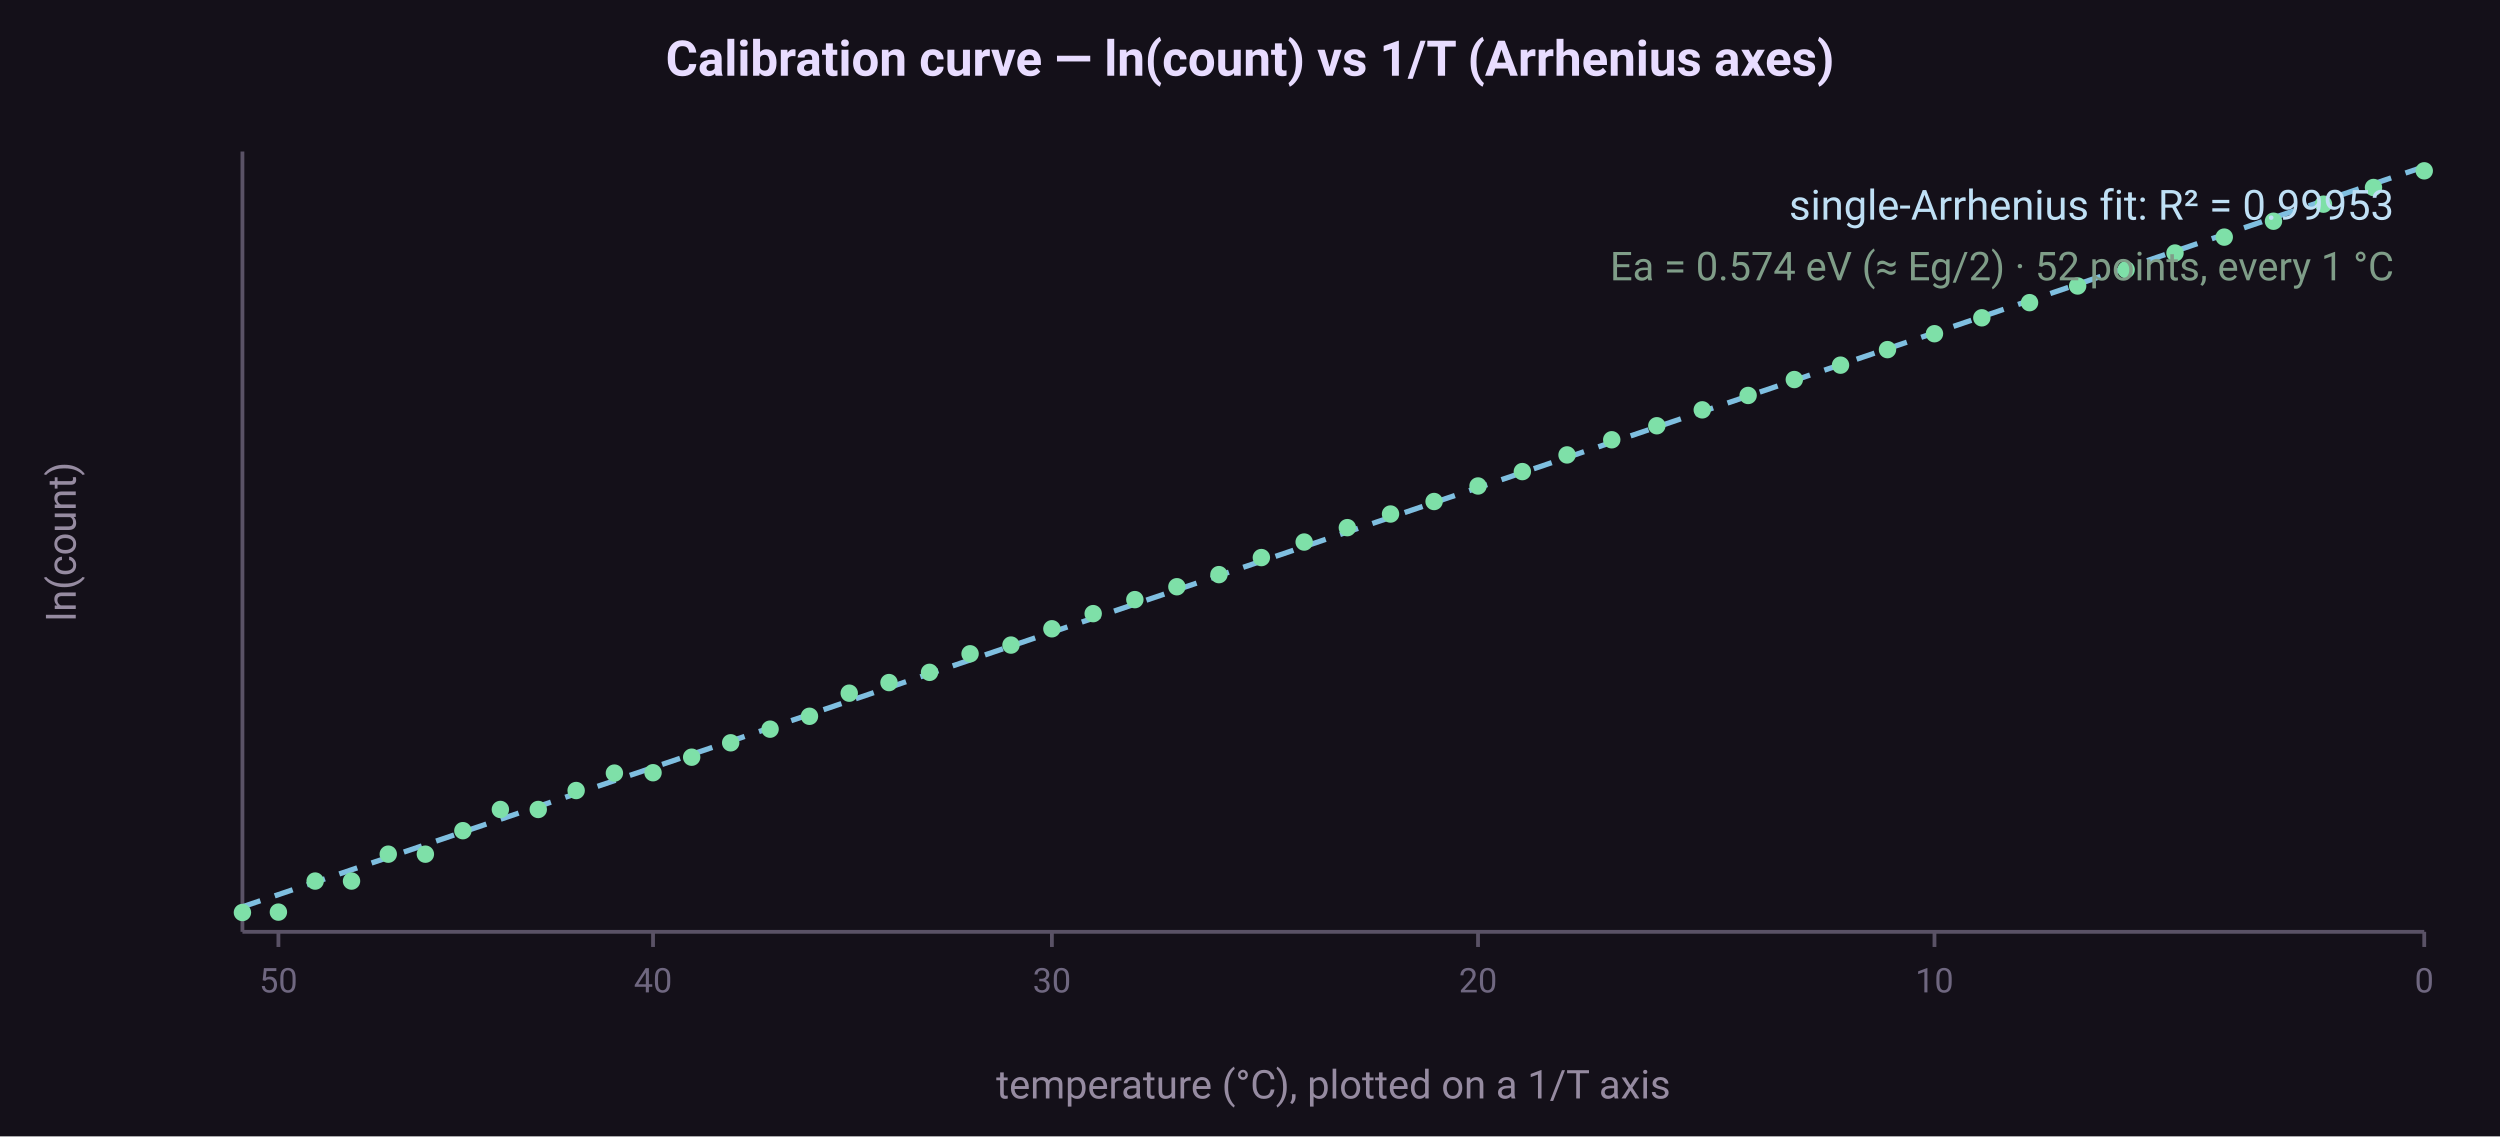
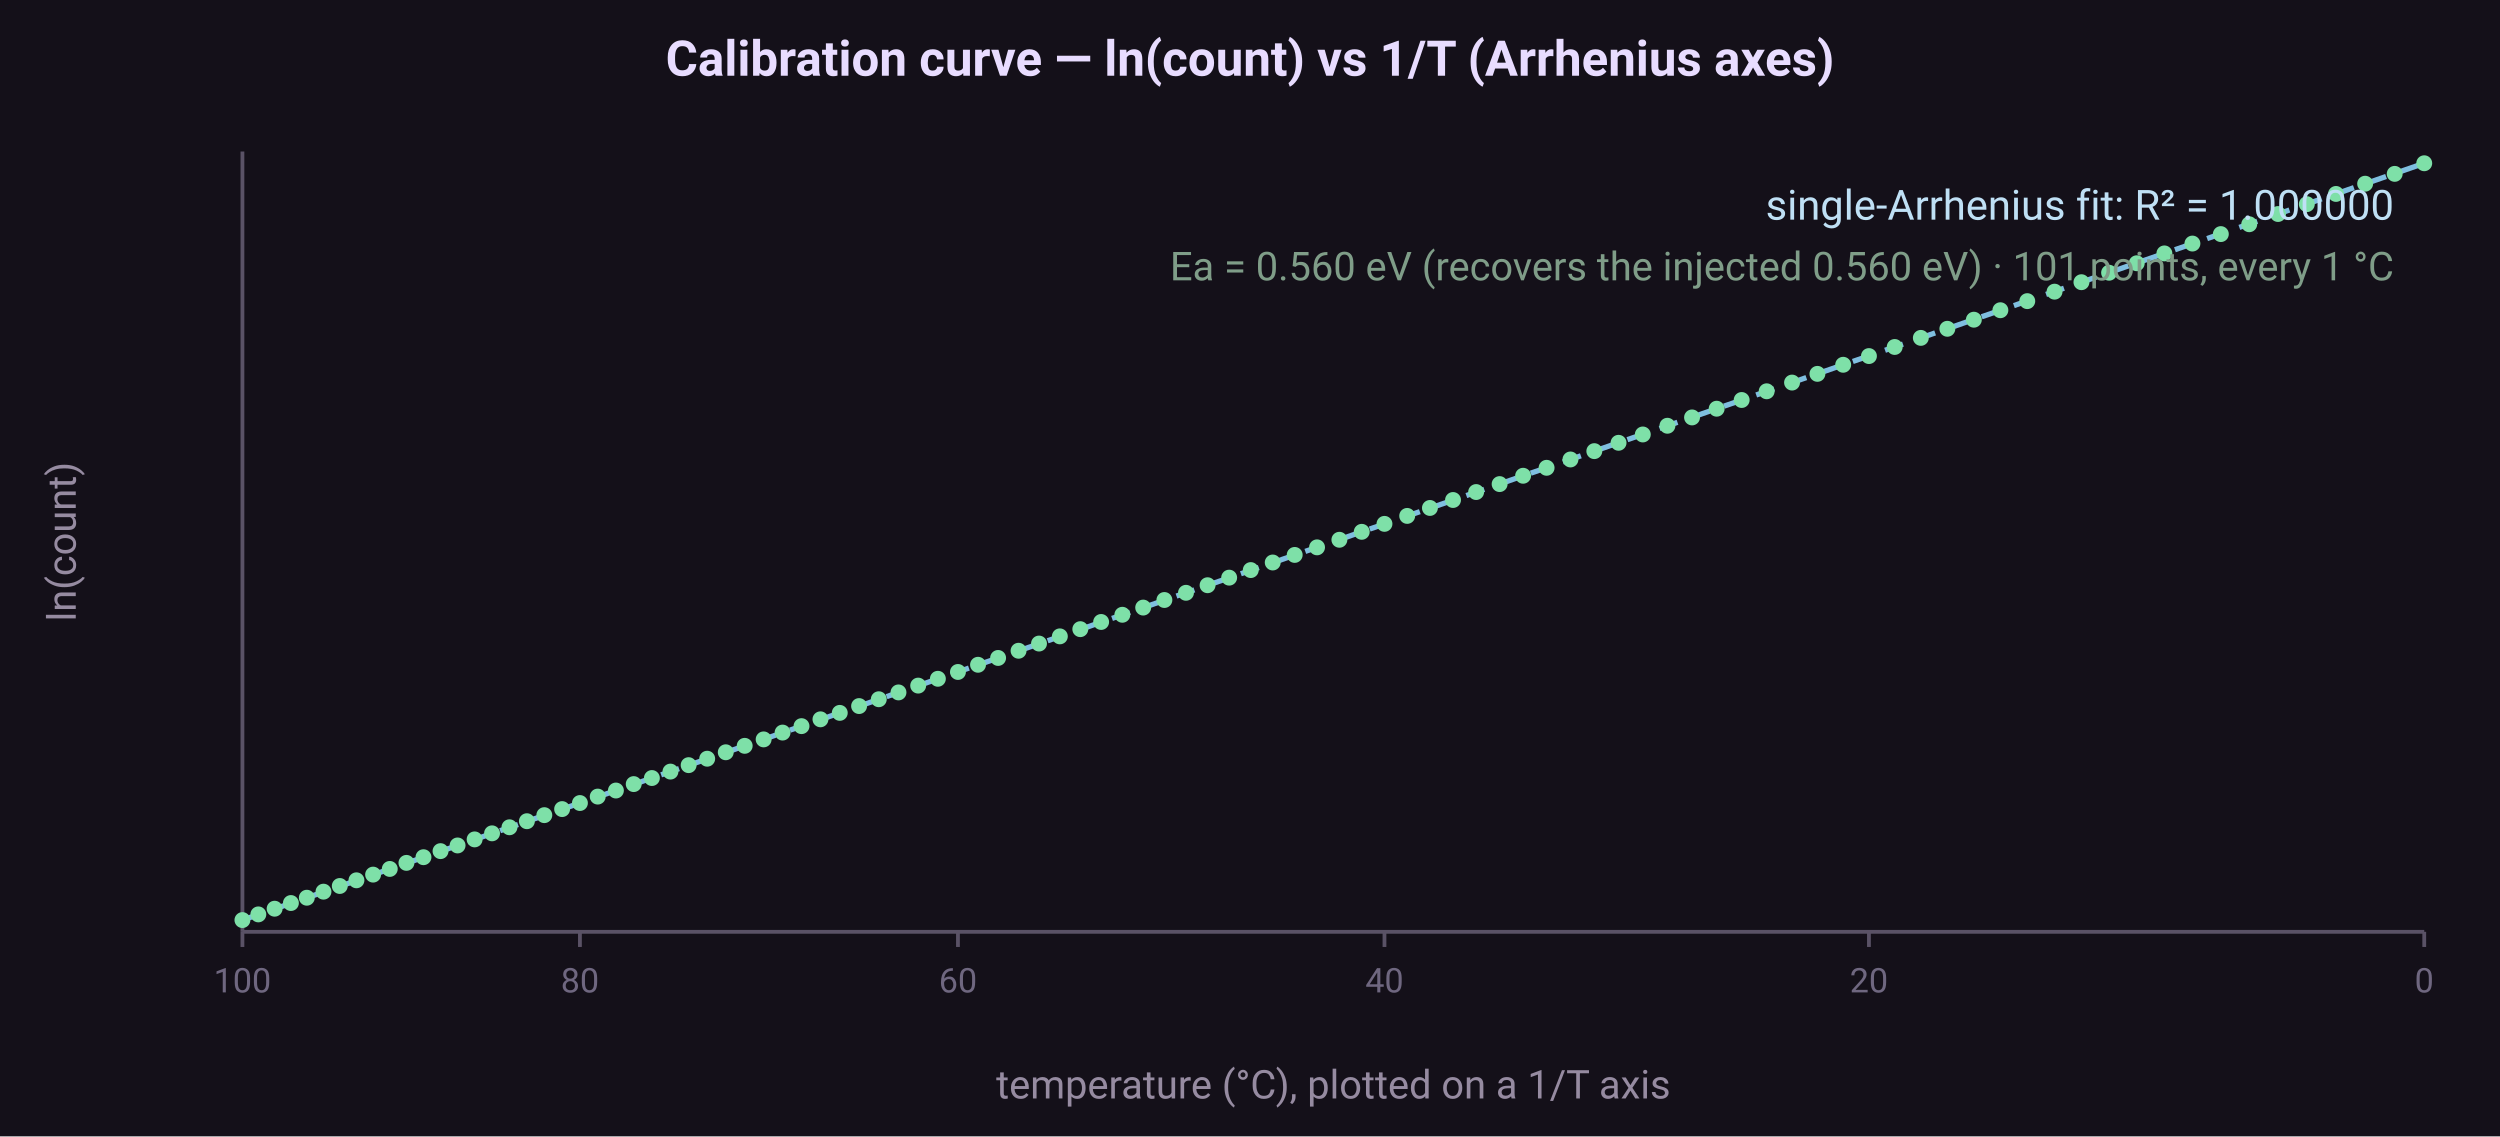
<svg xmlns="http://www.w3.org/2000/svg" viewBox="0 0 660 300" font-family="Segoe UI,Roboto,sans-serif">
  <rect width="660" height="300" fill="#141019" />
  <text x="330.0" y="20" fill="#e8dcff" font-size="13" font-weight="700" text-anchor="middle">Calibration curve — ln(count) vs 1/T (Arrhenius axes)</text>
  <line x1="64" y1="246" x2="640" y2="246" stroke="#5a5266" />
  <line x1="64" y1="40" x2="64" y2="246" stroke="#5a5266" />
  <text x="352.0" y="290" fill="#968ba1" font-size="10.5" text-anchor="middle">temperature (°C), plotted on a 1/T axis</text>
  <text x="20" y="143.0" fill="#968ba1" font-size="10.5" text-anchor="middle" transform="rotate(-90 20 143.0)">ln(count)</text>
  <line x1="640.0" y1="246" x2="640.0" y2="250" stroke="#5a5266" />
  <text x="640.0" y="262" fill="#6f6780" font-size="9" text-anchor="middle">0</text>
-   <line x1="510.7" y1="246" x2="510.7" y2="250" stroke="#5a5266" />
-   <text x="510.7" y="262" fill="#6f6780" font-size="9" text-anchor="middle">10</text>
-   <line x1="390.2" y1="246" x2="390.2" y2="250" stroke="#5a5266" />
-   <text x="390.2" y="262" fill="#6f6780" font-size="9" text-anchor="middle">20</text>
-   <line x1="277.7" y1="246" x2="277.7" y2="250" stroke="#5a5266" />
-   <text x="277.7" y="262" fill="#6f6780" font-size="9" text-anchor="middle">30</text>
-   <line x1="172.4" y1="246" x2="172.4" y2="250" stroke="#5a5266" />
-   <text x="172.4" y="262" fill="#6f6780" font-size="9" text-anchor="middle">40</text>
-   <line x1="73.5" y1="246" x2="73.5" y2="250" stroke="#5a5266" />
-   <text x="73.5" y="262" fill="#6f6780" font-size="9" text-anchor="middle">50</text>
-   <line x1="64" y1="239.4" x2="640" y2="44.0" stroke="#7fbfe0" stroke-width="1.4" stroke-dasharray="5 4" />
-   <circle cx="640.0" cy="45.1" r="2.3" fill="#7ee0a8" />
-   <circle cx="626.6" cy="49.5" r="2.3" fill="#7ee0a8" />
-   <circle cx="613.4" cy="53.9" r="2.3" fill="#7ee0a8" />
-   <circle cx="600.2" cy="58.4" r="2.3" fill="#7ee0a8" />
-   <circle cx="587.2" cy="62.6" r="2.3" fill="#7ee0a8" />
-   <circle cx="574.2" cy="66.8" r="2.3" fill="#7ee0a8" />
-   <circle cx="561.3" cy="71.2" r="2.3" fill="#7ee0a8" />
-   <circle cx="548.5" cy="75.5" r="2.3" fill="#7ee0a8" />
-   <circle cx="535.8" cy="79.9" r="2.3" fill="#7ee0a8" />
-   <circle cx="523.2" cy="83.9" r="2.3" fill="#7ee0a8" />
-   <circle cx="510.7" cy="88.1" r="2.3" fill="#7ee0a8" />
-   <circle cx="498.3" cy="92.3" r="2.3" fill="#7ee0a8" />
-   <circle cx="485.9" cy="96.4" r="2.3" fill="#7ee0a8" />
-   <circle cx="473.7" cy="100.2" r="2.3" fill="#7ee0a8" />
-   <circle cx="461.5" cy="104.4" r="2.3" fill="#7ee0a8" />
-   <circle cx="449.4" cy="108.2" r="2.3" fill="#7ee0a8" />
-   <circle cx="437.4" cy="112.4" r="2.3" fill="#7ee0a8" />
-   <circle cx="425.5" cy="116.1" r="2.3" fill="#7ee0a8" />
-   <circle cx="413.7" cy="120.1" r="2.3" fill="#7ee0a8" />
-   <circle cx="401.9" cy="124.5" r="2.3" fill="#7ee0a8" />
-   <circle cx="390.2" cy="128.3" r="2.3" fill="#7ee0a8" />
-   <circle cx="378.6" cy="132.4" r="2.3" fill="#7ee0a8" />
-   <circle cx="367.1" cy="135.7" r="2.3" fill="#7ee0a8" />
-   <circle cx="355.7" cy="139.3" r="2.3" fill="#7ee0a8" />
-   <circle cx="344.3" cy="143.1" r="2.3" fill="#7ee0a8" />
-   <circle cx="333.0" cy="147.2" r="2.3" fill="#7ee0a8" />
-   <circle cx="321.8" cy="151.7" r="2.3" fill="#7ee0a8" />
-   <circle cx="310.7" cy="154.9" r="2.3" fill="#7ee0a8" />
-   <circle cx="299.6" cy="158.3" r="2.3" fill="#7ee0a8" />
-   <circle cx="288.6" cy="162.0" r="2.3" fill="#7ee0a8" />
-   <circle cx="277.7" cy="166.0" r="2.3" fill="#7ee0a8" />
-   <circle cx="266.9" cy="170.3" r="2.3" fill="#7ee0a8" />
-   <circle cx="256.1" cy="172.6" r="2.3" fill="#7ee0a8" />
-   <circle cx="245.4" cy="177.5" r="2.3" fill="#7ee0a8" />
-   <circle cx="234.7" cy="180.2" r="2.3" fill="#7ee0a8" />
-   <circle cx="224.2" cy="183.0" r="2.3" fill="#7ee0a8" />
-   <circle cx="213.7" cy="189.1" r="2.3" fill="#7ee0a8" />
-   <circle cx="203.3" cy="192.5" r="2.3" fill="#7ee0a8" />
-   <circle cx="192.9" cy="196.1" r="2.3" fill="#7ee0a8" />
-   <circle cx="182.6" cy="199.9" r="2.3" fill="#7ee0a8" />
-   <circle cx="172.4" cy="204.0" r="2.3" fill="#7ee0a8" />
-   <circle cx="162.2" cy="204.1" r="2.3" fill="#7ee0a8" />
-   <circle cx="152.1" cy="208.7" r="2.3" fill="#7ee0a8" />
-   <circle cx="142.1" cy="213.7" r="2.3" fill="#7ee0a8" />
-   <circle cx="132.1" cy="213.7" r="2.3" fill="#7ee0a8" />
-   <circle cx="122.2" cy="219.3" r="2.3" fill="#7ee0a8" />
-   <circle cx="112.3" cy="225.5" r="2.3" fill="#7ee0a8" />
-   <circle cx="102.5" cy="225.5" r="2.3" fill="#7ee0a8" />
-   <circle cx="92.8" cy="232.6" r="2.3" fill="#7ee0a8" />
-   <circle cx="83.2" cy="232.6" r="2.3" fill="#7ee0a8" />
-   <circle cx="73.5" cy="240.8" r="2.3" fill="#7ee0a8" />
-   <circle cx="64.0" cy="240.9" r="2.3" fill="#7ee0a8" />
-   <text x="632" y="58" fill="#bfe0f5" font-size="11" text-anchor="end">single-Arrhenius fit: R² = 0.99953</text>
-   <text x="632" y="74" fill="#7f9d88" font-size="10.5" text-anchor="end">Ea = 0.574 eV (≈ Eg/2) · 52 points, every 1 °C</text>
+   <line x1="493.4" y1="246" x2="493.4" y2="250" stroke="#5a5266" />
+   <text x="493.4" y="262" fill="#6f6780" font-size="9" text-anchor="middle">20</text>
+   <line x1="365.5" y1="246" x2="365.5" y2="250" stroke="#5a5266" />
+   <text x="365.5" y="262" fill="#6f6780" font-size="9" text-anchor="middle">40</text>
+   <line x1="252.9" y1="246" x2="252.9" y2="250" stroke="#5a5266" />
+   <text x="252.9" y="262" fill="#6f6780" font-size="9" text-anchor="middle">60</text>
+   <line x1="153.1" y1="246" x2="153.1" y2="250" stroke="#5a5266" />
+   <text x="153.1" y="262" fill="#6f6780" font-size="9" text-anchor="middle">80</text>
+   <line x1="64.0" y1="246" x2="64.0" y2="250" stroke="#5a5266" />
+   <text x="64.0" y="262" fill="#6f6780" font-size="9" text-anchor="middle">100</text>
+   <line x1="64" y1="242.9" x2="640" y2="43.1" stroke="#7fbfe0" stroke-width="1.4" stroke-dasharray="5 4" />
+   <circle cx="640.0" cy="43.1" r="2.1" fill="#7ee0a8" />
+   <circle cx="632.2" cy="45.9" r="2.1" fill="#7ee0a8" />
+   <circle cx="624.4" cy="48.5" r="2.1" fill="#7ee0a8" />
+   <circle cx="616.7" cy="51.2" r="2.1" fill="#7ee0a8" />
+   <circle cx="609.0" cy="53.9" r="2.1" fill="#7ee0a8" />
+   <circle cx="601.4" cy="56.5" r="2.1" fill="#7ee0a8" />
+   <circle cx="593.8" cy="59.2" r="2.1" fill="#7ee0a8" />
+   <circle cx="586.3" cy="61.8" r="2.1" fill="#7ee0a8" />
+   <circle cx="578.8" cy="64.3" r="2.1" fill="#7ee0a8" />
+   <circle cx="571.4" cy="66.9" r="2.1" fill="#7ee0a8" />
+   <circle cx="564.1" cy="69.5" r="2.1" fill="#7ee0a8" />
+   <circle cx="556.8" cy="72.0" r="2.1" fill="#7ee0a8" />
+   <circle cx="549.5" cy="74.5" r="2.1" fill="#7ee0a8" />
+   <circle cx="542.4" cy="77.0" r="2.1" fill="#7ee0a8" />
+   <circle cx="535.2" cy="79.5" r="2.1" fill="#7ee0a8" />
+   <circle cx="528.1" cy="81.9" r="2.1" fill="#7ee0a8" />
+   <circle cx="521.1" cy="84.4" r="2.1" fill="#7ee0a8" />
+   <circle cx="514.1" cy="86.8" r="2.1" fill="#7ee0a8" />
+   <circle cx="507.1" cy="89.2" r="2.1" fill="#7ee0a8" />
+   <circle cx="500.2" cy="91.6" r="2.1" fill="#7ee0a8" />
+   <circle cx="493.4" cy="94.0" r="2.1" fill="#7ee0a8" />
+   <circle cx="486.6" cy="96.3" r="2.1" fill="#7ee0a8" />
+   <circle cx="479.8" cy="98.7" r="2.1" fill="#7ee0a8" />
+   <circle cx="473.1" cy="101.0" r="2.1" fill="#7ee0a8" />
+   <circle cx="466.4" cy="103.3" r="2.1" fill="#7ee0a8" />
+   <circle cx="459.8" cy="105.6" r="2.1" fill="#7ee0a8" />
+   <circle cx="453.2" cy="107.9" r="2.1" fill="#7ee0a8" />
+   <circle cx="446.7" cy="110.2" r="2.1" fill="#7ee0a8" />
+   <circle cx="440.2" cy="112.4" r="2.1" fill="#7ee0a8" />
+   <circle cx="433.7" cy="114.7" r="2.1" fill="#7ee0a8" />
+   <circle cx="427.3" cy="116.9" r="2.1" fill="#7ee0a8" />
+   <circle cx="420.9" cy="119.1" r="2.1" fill="#7ee0a8" />
+   <circle cx="414.6" cy="121.3" r="2.1" fill="#7ee0a8" />
+   <circle cx="408.3" cy="123.5" r="2.1" fill="#7ee0a8" />
+   <circle cx="402.1" cy="125.6" r="2.1" fill="#7ee0a8" />
+   <circle cx="395.9" cy="127.8" r="2.1" fill="#7ee0a8" />
+   <circle cx="389.7" cy="129.9" r="2.1" fill="#7ee0a8" />
+   <circle cx="383.6" cy="132.0" r="2.1" fill="#7ee0a8" />
+   <circle cx="377.5" cy="134.1" r="2.1" fill="#7ee0a8" />
+   <circle cx="371.5" cy="136.2" r="2.1" fill="#7ee0a8" />
+   <circle cx="365.5" cy="138.3" r="2.1" fill="#7ee0a8" />
+   <circle cx="359.5" cy="140.4" r="2.1" fill="#7ee0a8" />
+   <circle cx="353.6" cy="142.5" r="2.1" fill="#7ee0a8" />
+   <circle cx="347.7" cy="144.5" r="2.1" fill="#7ee0a8" />
+   <circle cx="341.8" cy="146.5" r="2.1" fill="#7ee0a8" />
+   <circle cx="336.0" cy="148.5" r="2.1" fill="#7ee0a8" />
+   <circle cx="330.2" cy="150.5" r="2.1" fill="#7ee0a8" />
+   <circle cx="324.5" cy="152.5" r="2.1" fill="#7ee0a8" />
+   <circle cx="318.8" cy="154.5" r="2.1" fill="#7ee0a8" />
+   <circle cx="313.1" cy="156.5" r="2.1" fill="#7ee0a8" />
+   <circle cx="307.4" cy="158.4" r="2.1" fill="#7ee0a8" />
+   <circle cx="301.8" cy="160.4" r="2.1" fill="#7ee0a8" />
+   <circle cx="296.3" cy="162.3" r="2.1" fill="#7ee0a8" />
+   <circle cx="290.7" cy="164.2" r="2.1" fill="#7ee0a8" />
+   <circle cx="285.2" cy="166.1" r="2.1" fill="#7ee0a8" />
+   <circle cx="279.8" cy="168.0" r="2.1" fill="#7ee0a8" />
+   <circle cx="274.3" cy="169.9" r="2.1" fill="#7ee0a8" />
+   <circle cx="268.9" cy="171.8" r="2.1" fill="#7ee0a8" />
+   <circle cx="263.5" cy="173.7" r="2.1" fill="#7ee0a8" />
+   <circle cx="258.2" cy="175.5" r="2.1" fill="#7ee0a8" />
+   <circle cx="252.9" cy="177.4" r="2.1" fill="#7ee0a8" />
+   <circle cx="247.6" cy="179.2" r="2.1" fill="#7ee0a8" />
+   <circle cx="242.4" cy="181.0" r="2.1" fill="#7ee0a8" />
+   <circle cx="237.2" cy="182.8" r="2.1" fill="#7ee0a8" />
+   <circle cx="232.0" cy="184.6" r="2.1" fill="#7ee0a8" />
+   <circle cx="226.8" cy="186.4" r="2.1" fill="#7ee0a8" />
+   <circle cx="221.7" cy="188.2" r="2.1" fill="#7ee0a8" />
+   <circle cx="216.6" cy="189.9" r="2.1" fill="#7ee0a8" />
+   <circle cx="211.6" cy="191.7" r="2.1" fill="#7ee0a8" />
+   <circle cx="206.6" cy="193.4" r="2.1" fill="#7ee0a8" />
+   <circle cx="201.6" cy="195.2" r="2.1" fill="#7ee0a8" />
+   <circle cx="196.6" cy="196.9" r="2.1" fill="#7ee0a8" />
+   <circle cx="191.6" cy="198.6" r="2.1" fill="#7ee0a8" />
+   <circle cx="186.7" cy="200.3" r="2.1" fill="#7ee0a8" />
+   <circle cx="181.8" cy="202.0" r="2.1" fill="#7ee0a8" />
+   <circle cx="177.0" cy="203.7" r="2.1" fill="#7ee0a8" />
+   <circle cx="172.1" cy="205.4" r="2.1" fill="#7ee0a8" />
+   <circle cx="167.3" cy="207.0" r="2.1" fill="#7ee0a8" />
+   <circle cx="162.6" cy="208.7" r="2.1" fill="#7ee0a8" />
+   <circle cx="157.8" cy="210.3" r="2.1" fill="#7ee0a8" />
+   <circle cx="153.1" cy="212.0" r="2.1" fill="#7ee0a8" />
+   <circle cx="148.4" cy="213.6" r="2.1" fill="#7ee0a8" />
+   <circle cx="143.7" cy="215.2" r="2.1" fill="#7ee0a8" />
+   <circle cx="139.1" cy="216.8" r="2.1" fill="#7ee0a8" />
+   <circle cx="134.5" cy="218.4" r="2.1" fill="#7ee0a8" />
+   <circle cx="129.9" cy="220.0" r="2.1" fill="#7ee0a8" />
+   <circle cx="125.3" cy="221.6" r="2.1" fill="#7ee0a8" />
+   <circle cx="120.8" cy="223.2" r="2.1" fill="#7ee0a8" />
+   <circle cx="116.3" cy="224.7" r="2.1" fill="#7ee0a8" />
+   <circle cx="111.8" cy="226.3" r="2.1" fill="#7ee0a8" />
+   <circle cx="107.3" cy="227.8" r="2.1" fill="#7ee0a8" />
+   <circle cx="102.9" cy="229.4" r="2.1" fill="#7ee0a8" />
+   <circle cx="98.5" cy="230.9" r="2.1" fill="#7ee0a8" />
+   <circle cx="94.1" cy="232.4" r="2.1" fill="#7ee0a8" />
+   <circle cx="89.7" cy="233.9" r="2.1" fill="#7ee0a8" />
+   <circle cx="85.4" cy="235.4" r="2.1" fill="#7ee0a8" />
+   <circle cx="81.0" cy="237.0" r="2.1" fill="#7ee0a8" />
+   <circle cx="76.8" cy="238.4" r="2.1" fill="#7ee0a8" />
+   <circle cx="72.5" cy="239.9" r="2.1" fill="#7ee0a8" />
+   <circle cx="68.2" cy="241.4" r="2.1" fill="#7ee0a8" />
+   <circle cx="64.0" cy="242.9" r="2.1" fill="#7ee0a8" />
+   <text x="632" y="58" fill="#bfe0f5" font-size="11" text-anchor="end">single-Arrhenius fit: R² = 1.000000</text>
+   <text x="632" y="74" fill="#7f9d88" font-size="10.5" text-anchor="end">Ea = 0.560 eV (recovers the injected 0.560 eV) · 101 points, every 1 °C</text>
</svg>
